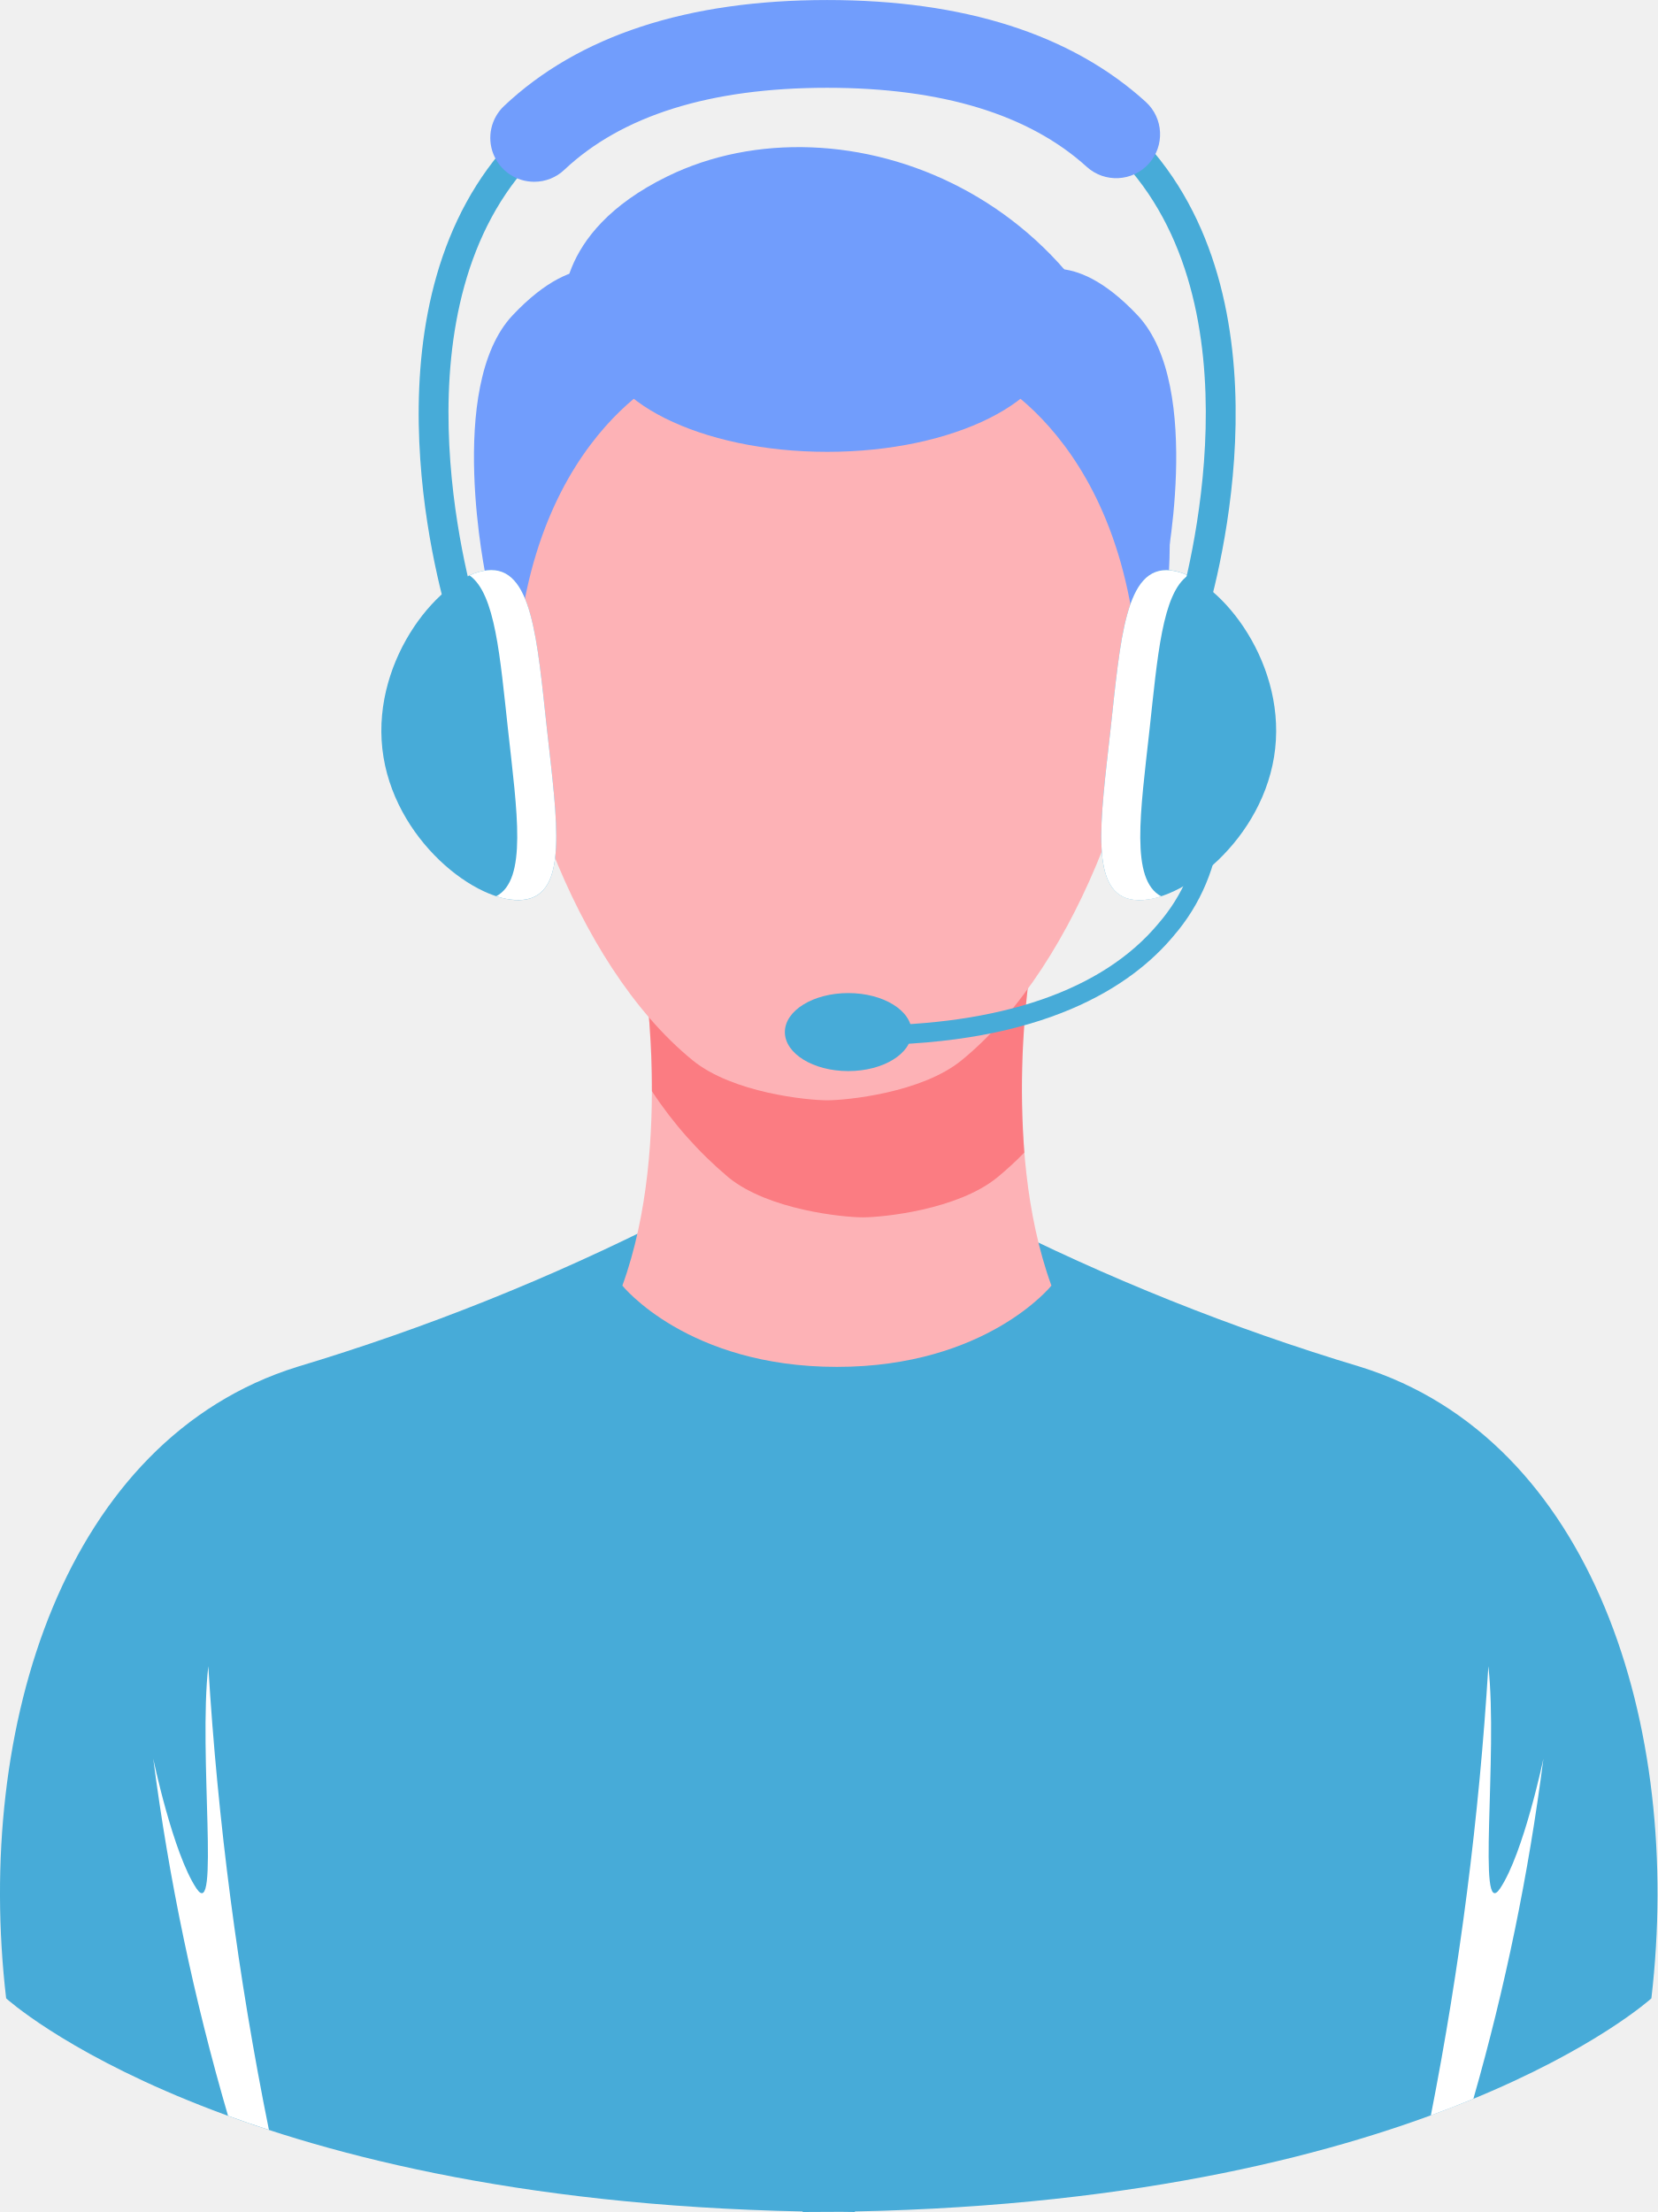
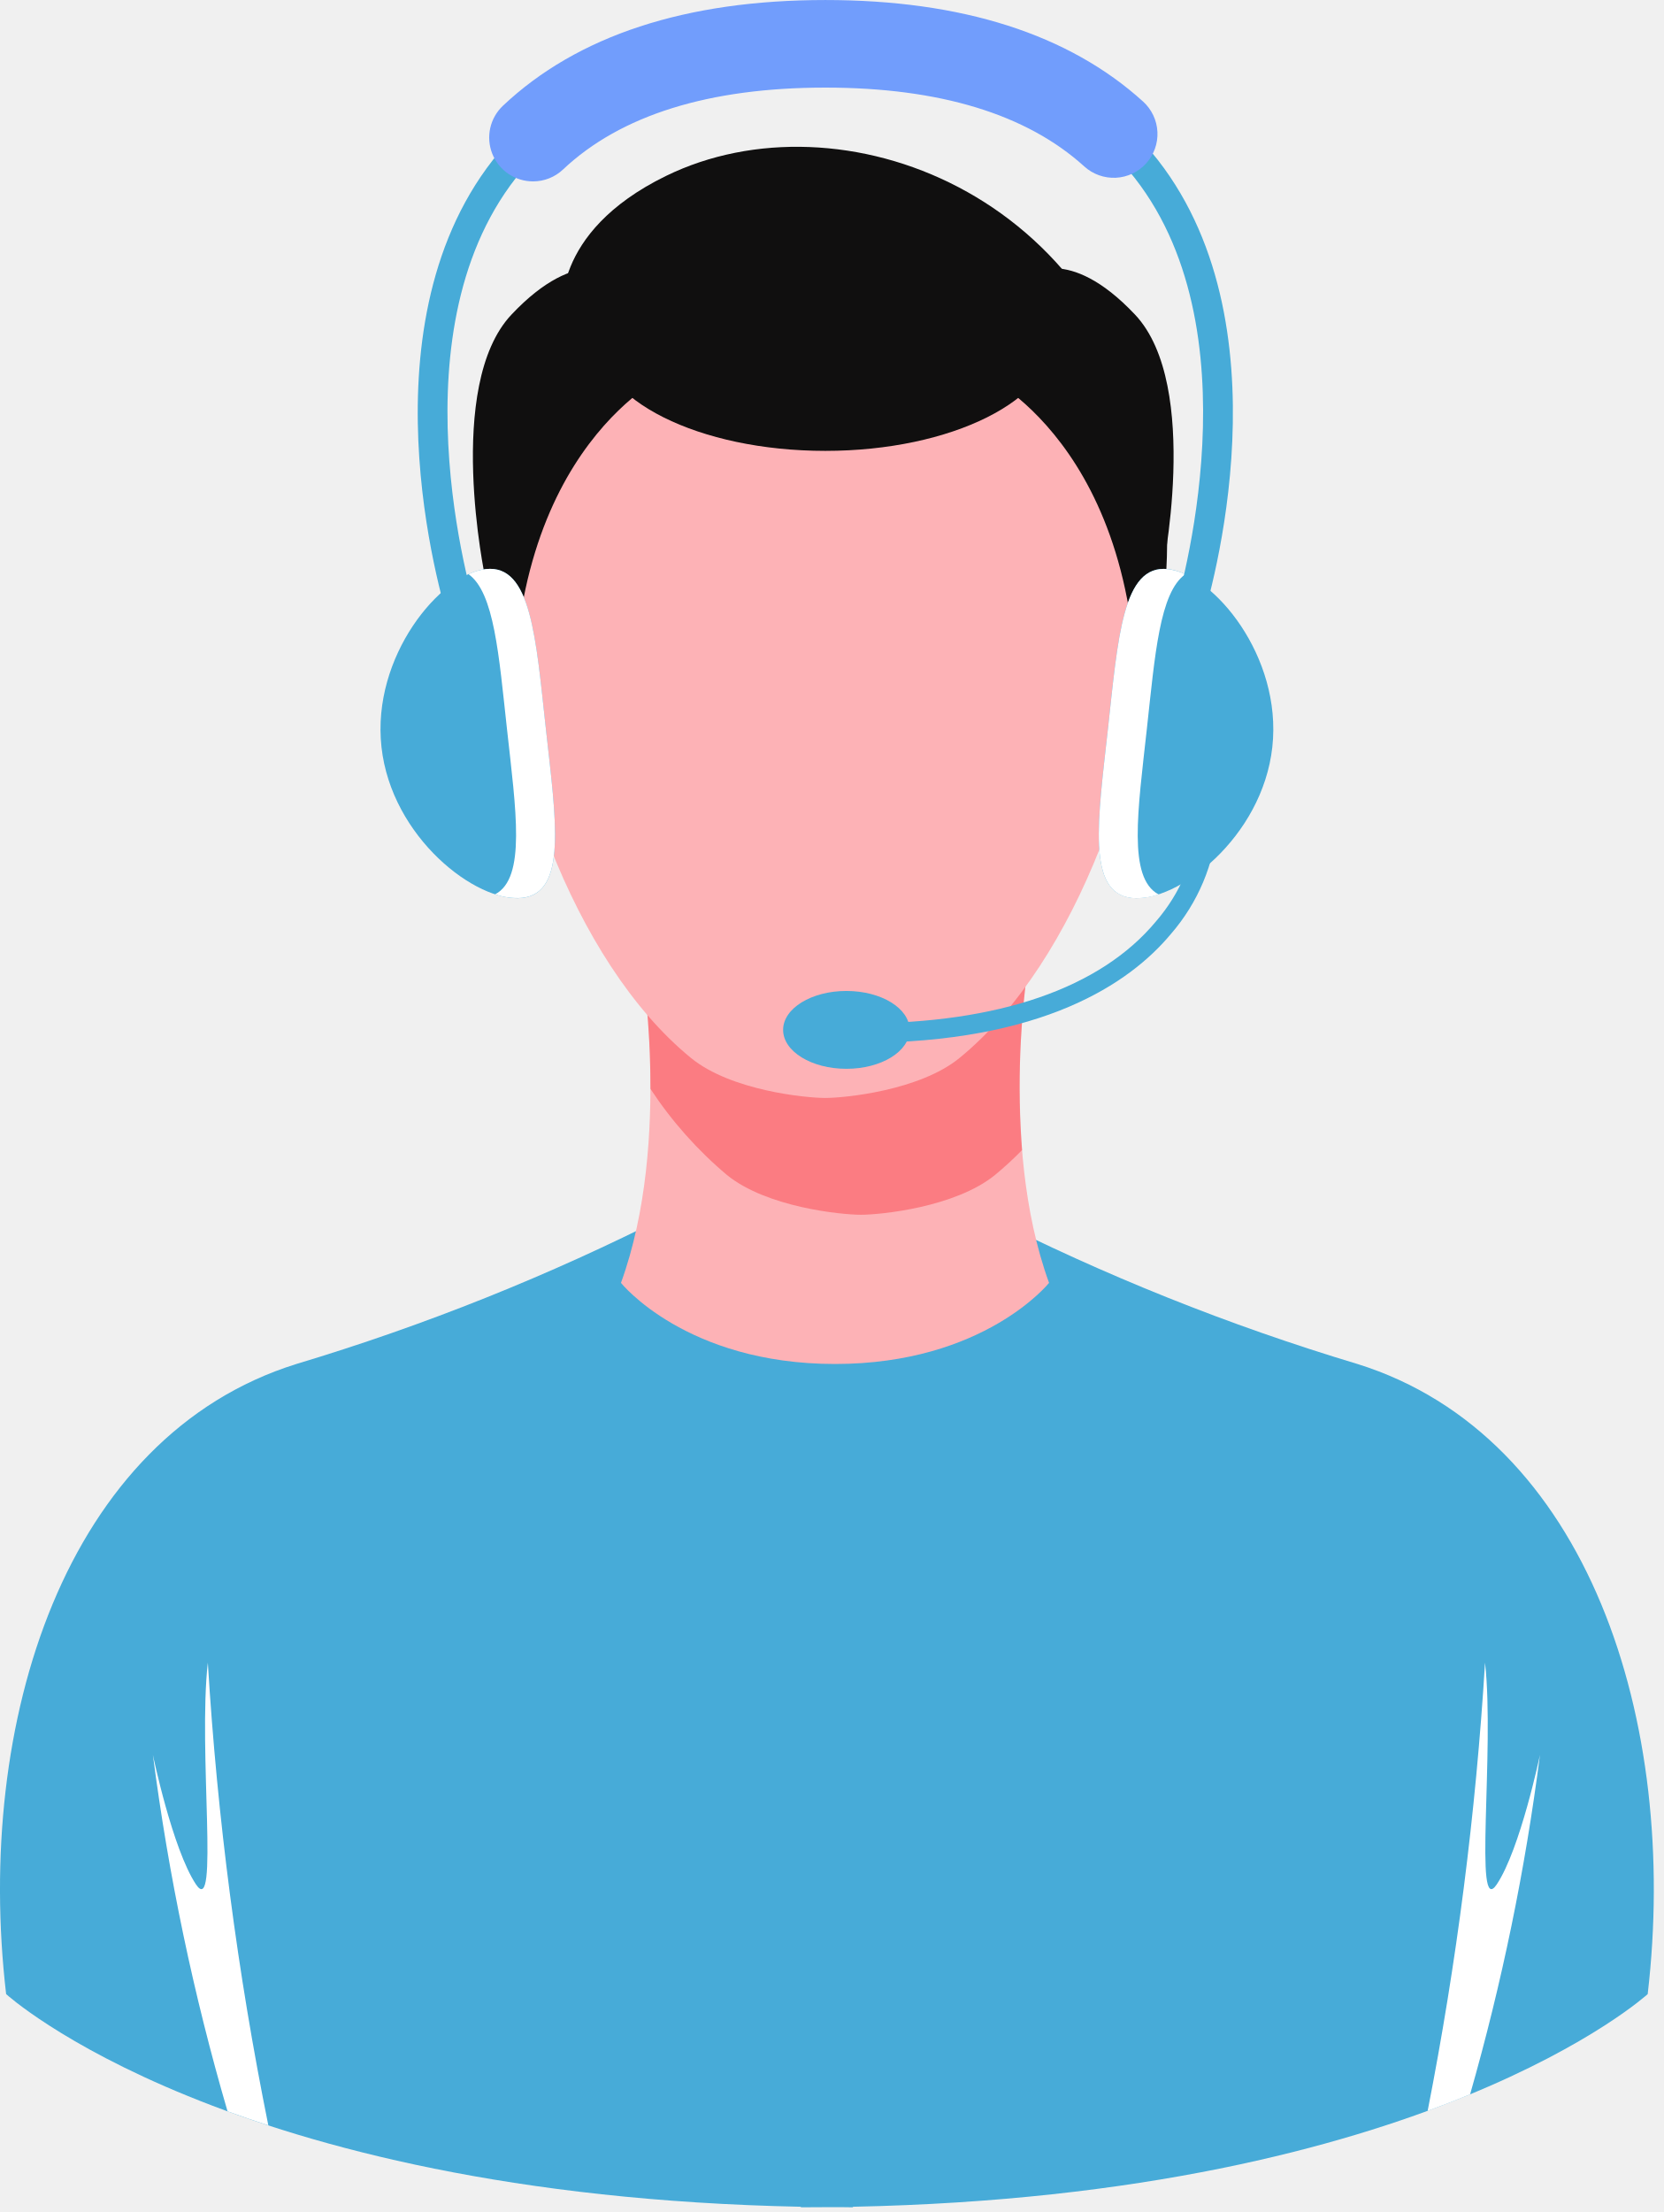
- <svg xmlns="http://www.w3.org/2000/svg" width="84.502" height="112.76" viewBox="0 0 84.502 112.76">
-   <g id="Group_48" data-name="Group 48" transform="translate(-1343.53 -5377.656)">
-     <path id="Path_181" data-name="Path 181" d="M1412.887,5447.335a115.149,115.149,0,0,1-19.036-7.623l-8.071.756-8.07-.756a115.149,115.149,0,0,1-19.036,7.623c-11.818,3.686-16.453,18.285-14.831,32.189,0,0,11.242,10.272,40.607,10.864v.028q.672,0,1.33-.007t1.331.007v-.028c29.365-.592,40.607-10.864,40.607-10.864C1429.34,5465.62,1424.7,5451.021,1412.887,5447.335Z" fill="#47abd8" />
-     <g id="Group_47" data-name="Group 47">
-       <path id="Path_182" data-name="Path 182" d="M1396.137,5426.456l-9.942-.994-9.943.994s1.657,9.445-.994,16.736c0,0,3.314,4.143,10.937,4.143s10.936-4.143,10.936-4.143C1394.48,5435.9,1396.137,5426.456,1396.137,5426.456Z" fill="#fdb2b6" />
-       <path id="Path_183" data-name="Path 183" d="M1396.137,5426.456l-9.942-.994-9.943.994a43.407,43.407,0,0,1,.511,6.822,20.312,20.312,0,0,0,3.908,4.4c2.033,1.657,5.846,2.034,6.849,2.034s4.816-.377,6.85-2.034a16.943,16.943,0,0,0,1.383-1.272A44,44,0,0,1,1396.137,5426.456Z" fill="#fdb2b6" style="mix-blend-mode: multiply;isolation: isolate" />
-       <path id="Path_184" data-name="Path 184" d="M1385.7,5390.084c-10.067,0-16.654,8.16-16.654,18.227,0,7.55,3.705,18.433,9.8,23.4,2.034,1.656,5.847,2.034,6.85,2.034s4.815-.378,6.849-2.034c6.1-4.969,9.8-15.852,9.8-23.4C1402.351,5398.244,1395.764,5390.084,1385.7,5390.084Z" fill="#fdb2b6" />
-       <path id="Path_185" data-name="Path 185" d="M1397.38,5394.848c0-3.226-5.231-5.842-11.682-5.842s-11.683,2.616-11.683,5.842,5.231,5.841,11.683,5.841S1397.38,5398.074,1397.38,5394.848Z" fill="#719dfc" />
-       <path id="Path_186" data-name="Path 186" d="M1377.744,5396.712s-8.338,3.66-7.96,18.048a30.194,30.194,0,0,1-1.486-11.586c.373-6.835,7.526-11.448,7.526-11.448Z" fill="#719dfc" />
-       <path id="Path_187" data-name="Path 187" d="M1393.652,5396.712s8.337,3.66,7.959,18.048a30.171,30.171,0,0,0,1.486-11.586c-.373-6.835-7.526-11.448-7.526-11.448Z" fill="#719dfc" />
-       <path id="Path_188" data-name="Path 188" d="M1372.277,5393.729s-.685-4.17,5.279-7.084c8.9-4.35,22.69.87,24.854,15.05C1402.41,5401.695,1387.64,5391.119,1372.277,5393.729Z" fill="#719dfc" />
-       <path id="Path_189" data-name="Path 189" d="M1375.134,5391.726s-2.038-1.637-5.469,2-1.344,13.436-1.344,13.436,4.327-13.2,9.423-13.815-3.305-1.624-3.305-1.624" fill="#719dfc" />
-       <path id="Path_190" data-name="Path 190" d="M1396.053,5391.726s2.039-1.637,5.469,2,1.344,13.436,1.344,13.436-4.327-13.2-9.422-13.815,3.305-1.624,3.305-1.624" fill="#719dfc" />
-       <path id="Path_191" data-name="Path 191" d="M1408.539,5415.817c-.511,4.639-4.865,7.966-7.184,7.71s-1.727-4-1.216-8.636.748-8.42,3.067-8.164S1409.051,5411.178,1408.539,5415.817Z" fill="#47abd8" />
-       <path id="Path_192" data-name="Path 192" d="M1402.128,5414.891c.415-3.769.649-6.971,1.966-7.9a2.943,2.943,0,0,0-.888-.261c-2.319-.256-2.555,3.525-3.067,8.164s-1.1,8.381,1.216,8.636a3.33,3.33,0,0,0,1.371-.184C1401.144,5422.5,1401.668,5419.06,1402.128,5414.891Z" fill="#fff" />
-       <path id="Path_193" data-name="Path 193" d="M1363.021,5415.817c.512,4.639,4.865,7.966,7.185,7.71s1.727-4,1.215-8.636-.747-8.42-3.067-8.164S1362.51,5411.178,1363.021,5415.817Z" fill="#47abd8" />
-       <path id="Path_194" data-name="Path 194" d="M1371.421,5414.891c-.511-4.639-.747-8.42-3.067-8.164a2.945,2.945,0,0,0-.887.261c1.317.932,1.551,4.134,1.966,7.9.459,4.169.983,7.611-.6,8.452a3.331,3.331,0,0,0,1.371.184C1372.526,5423.272,1371.933,5419.53,1371.421,5414.891Z" fill="#fff" />
-       <path id="Path_195" data-name="Path 195" d="M1404.883,5409.619l-1.418-.461c.044-.137,4.36-13.727-1.667-22.024-3.131-4.31-8.548-6.5-16.1-6.5s-12.973,2.187-16.1,6.5c-6.03,8.307-1.708,21.882-1.664,22.018l-1.418.462c-.19-.585-4.6-14.44,1.875-23.357,3.428-4.721,9.252-7.115,17.311-7.115s13.883,2.394,17.31,7.115C1409.48,5395.179,1405.073,5409.034,1404.883,5409.619Z" fill="#47abd8" />
-       <path id="Path_196" data-name="Path 196" d="M1370.763,5386.922a2.237,2.237,0,0,1-1.535-3.865c3.8-3.584,9.346-5.4,16.47-5.4,6.979,0,12.443,1.745,16.239,5.188a2.237,2.237,0,0,1-3.006,3.314c-2.948-2.673-7.4-4.028-13.233-4.028-5.946,0-10.455,1.407-13.4,4.183A2.223,2.223,0,0,1,1370.763,5386.922Z" fill="#719dfc" />
-       <path id="Path_197" data-name="Path 197" d="M1387.52,5430.93v-.994c7.029,0,12.24-1.8,15.07-5.206a9,9,0,0,0,2.164-5.076l.994.016a9.907,9.907,0,0,1-2.393,5.7C1401.246,5427.9,1396.786,5430.93,1387.52,5430.93Z" fill="#47abd8" />
-       <path id="Path_198" data-name="Path 198" d="M1390.006,5430.267c0,1.1-1.447,1.989-3.231,1.989s-3.232-.891-3.232-1.989,1.447-1.988,3.232-1.988S1390.006,5429.169,1390.006,5430.267Z" fill="#47abd8" />
-     </g>
-     <path id="Path_199" data-name="Path 199" d="M1420.007,5473.919c-1.2,1.8-.1-6.816-.6-11.327a174.037,174.037,0,0,1-2.932,22.9c.765-.281,1.486-.563,2.168-.844a117.294,117.294,0,0,0,3.57-17.342S1421.21,5472.114,1420.007,5473.919Zm-66.465,0c-1.2-1.805-2.2-6.616-2.2-6.616a119.922,119.922,0,0,0,3.814,18.209q.994.363,2.084.719a171.837,171.837,0,0,1-3.091-23.639C1353.643,5467.1,1354.745,5475.723,1353.542,5473.919Z" fill="#fff" />
+ <svg xmlns="http://www.w3.org/2000/svg" width="85" height="113" viewBox="0 0 85 113" fill="none">
+   <path d="M69.357 69.679C62.797 67.709 56.427 65.158 50.321 62.056L42.25 62.812L34.18 62.056C28.074 65.158 21.703 67.709 15.144 69.679C3.326 73.365 -1.309 87.964 0.313 101.868C0.313 101.868 11.555 112.14 40.92 112.732V112.76C41.368 112.76 41.811 112.758 42.25 112.753C42.689 112.749 43.132 112.751 43.581 112.76V112.732C72.946 112.14 84.188 101.868 84.188 101.868C85.81 87.964 81.17 73.365 69.357 69.679Z" fill="#47ABD8" />
+   <path d="M52.607 48.8L42.665 47.806L32.722 48.8C32.722 48.8 34.379 58.245 31.728 65.536C31.728 65.536 35.042 69.679 42.665 69.679C50.288 69.679 53.601 65.536 53.601 65.536C50.95 58.244 52.607 48.8 52.607 48.8Z" fill="#FDB2B6" />
+   <g style="mix-blend-mode:multiply">
+     <path d="M52.607 48.8L42.665 47.806L32.722 48.8C33.072 51.057 33.242 53.338 33.233 55.622C34.315 57.271 35.632 58.753 37.141 60.023C39.174 61.679 42.987 62.056 43.99 62.056C44.993 62.056 48.806 61.679 50.84 60.023C51.324 59.624 51.786 59.199 52.223 58.75C51.974 55.429 52.103 52.092 52.607 48.8V48.8Z" fill="#FDB2B6" />
  </g>
+   <path d="M42.17 12.428C32.103 12.428 25.516 20.588 25.516 30.655C25.516 38.205 29.221 49.088 35.316 54.055C37.35 55.711 41.163 56.089 42.166 56.089C43.169 56.089 46.981 55.711 49.015 54.055C55.115 49.086 58.815 38.203 58.815 30.655C58.821 20.588 52.234 12.428 42.17 12.428Z" fill="#FDB2B6" />
+   <path d="M53.85 17.192C53.85 13.966 48.619 11.35 42.168 11.35C35.717 11.35 30.485 13.966 30.485 17.192C30.485 20.418 35.716 23.033 42.168 23.033C48.62 23.033 53.85 20.418 53.85 17.192Z" fill="#100F0F" />
+   <path d="M34.214 19.056C34.214 19.056 25.876 22.716 26.254 37.104C25.009 33.376 24.504 29.44 24.768 25.518C25.141 18.683 32.294 14.07 32.294 14.07L34.214 19.056Z" fill="#100F0F" />
+   <path d="M50.122 19.056C50.122 19.056 58.459 22.716 58.081 37.104C59.326 33.376 59.831 29.44 59.567 25.518C59.194 18.683 52.041 14.07 52.041 14.07L50.122 19.056Z" fill="#100F0F" />
+   <path d="M28.747 16.073C28.747 16.073 28.062 11.903 34.026 8.989C42.926 4.639 56.716 9.859 58.88 24.039C58.88 24.039 44.11 13.463 28.747 16.073Z" fill="#100F0F" />
+   <path d="M31.604 14.07C31.604 14.07 29.566 12.434 26.135 16.07C22.704 19.707 24.791 29.506 24.791 29.506C24.791 29.506 29.118 16.307 34.214 15.692C39.31 15.077 30.909 14.068 30.909 14.068" fill="#100F0F" />
+   <path d="M52.523 14.07C52.523 14.07 54.562 12.434 57.992 16.07C61.422 19.707 59.336 29.506 59.336 29.506C59.336 29.506 55.009 16.307 49.914 15.692C44.819 15.077 53.219 14.068 53.219 14.068" fill="#100F0F" />
+   <path d="M65.009 38.161C64.498 42.8 60.144 46.127 57.825 45.871C55.506 45.615 56.098 41.871 56.609 37.235C57.12 32.599 57.357 28.815 59.676 29.071C61.995 29.327 65.521 33.522 65.009 38.161Z" fill="#47ABD8" />
+   <path d="M58.598 37.235C59.013 33.466 59.247 30.265 60.564 29.335C60.284 29.202 59.984 29.114 59.676 29.074C57.357 28.818 57.121 32.599 56.609 37.238C56.097 41.877 55.509 45.619 57.825 45.874C58.29 45.909 58.757 45.847 59.196 45.691C57.614 44.844 58.138 41.404 58.598 37.235Z" fill="white" />
+   <path d="M19.491 38.161C20.003 42.8 24.356 46.127 26.676 45.871C28.996 45.615 28.403 41.871 27.891 37.235C27.379 32.599 27.144 28.815 24.824 29.071C22.504 29.327 18.98 33.522 19.491 38.161Z" fill="#47ABD8" />
+   <path d="M27.891 37.235C27.38 32.596 27.144 28.815 24.824 29.071C24.516 29.111 24.217 29.199 23.937 29.332C25.254 30.264 25.488 33.467 25.903 37.233C26.362 41.401 26.886 44.843 25.303 45.684C25.742 45.841 26.209 45.904 26.674 45.868C28.996 45.616 28.403 41.874 27.891 37.235Z" fill="white" />
+   <path d="M61.353 31.963L59.935 31.502C59.979 31.365 64.295 17.775 58.268 9.478C55.137 5.168 49.72 2.978 42.168 2.978C34.616 2.978 29.195 5.165 26.068 9.478C20.038 17.785 24.36 31.36 24.404 31.496L22.986 31.958C22.796 31.373 18.386 17.518 24.861 8.601C28.289 3.88 34.113 1.486 42.172 1.486C50.231 1.486 56.055 3.88 59.482 8.601C65.95 17.523 61.543 31.378 61.353 31.963Z" fill="#47ABD8" />
+   <path d="M27.233 9.266C26.785 9.266 26.347 9.132 25.976 8.88C25.605 8.629 25.319 8.271 25.153 7.855C24.988 7.438 24.951 6.982 25.048 6.544C25.145 6.107 25.372 5.709 25.698 5.401C29.498 1.817 35.044 0.001 42.168 0.001C49.147 0.001 54.611 1.746 58.407 5.189C58.846 5.588 59.109 6.145 59.138 6.737C59.167 7.33 58.959 7.91 58.561 8.349C58.162 8.789 57.605 9.052 57.013 9.081C56.42 9.109 55.84 8.902 55.401 8.503C52.453 5.83 48.001 4.475 42.168 4.475C36.222 4.475 31.713 5.882 28.768 8.658C28.353 9.05 27.804 9.268 27.233 9.266V9.266Z" fill="#719DFC" />
+   <path d="M43.99 53.274V52.28C51.019 52.28 56.23 50.48 59.06 47.074C60.295 45.651 61.052 43.875 61.224 41.998L62.218 42.014C62.049 44.121 61.21 46.118 59.825 47.714C57.716 50.244 53.256 53.274 43.99 53.274Z" fill="#47ABD8" />
+   <path d="M46.476 52.611C46.476 53.711 45.029 54.6 43.245 54.6C41.461 54.6 40.013 53.709 40.013 52.611C40.013 51.513 41.46 50.623 43.245 50.623C45.03 50.623 46.476 51.513 46.476 52.611Z" fill="#47ABD8" />
+   <path d="M76.477 96.263C75.277 98.063 76.377 89.447 75.877 84.936C75.408 92.626 74.428 100.276 72.945 107.836C73.71 107.555 74.431 107.273 75.113 106.992C76.738 101.31 77.932 95.513 78.683 89.65C78.683 89.65 77.68 94.458 76.477 96.263ZM10.012 96.263C8.812 94.458 7.812 89.647 7.812 89.647C8.61 95.807 9.885 101.895 11.626 107.856C12.289 108.098 12.983 108.338 13.71 108.575C12.134 100.777 11.101 92.878 10.619 84.936C10.113 89.444 11.215 98.067 10.012 96.263V96.263Z" fill="white" />
</svg>
